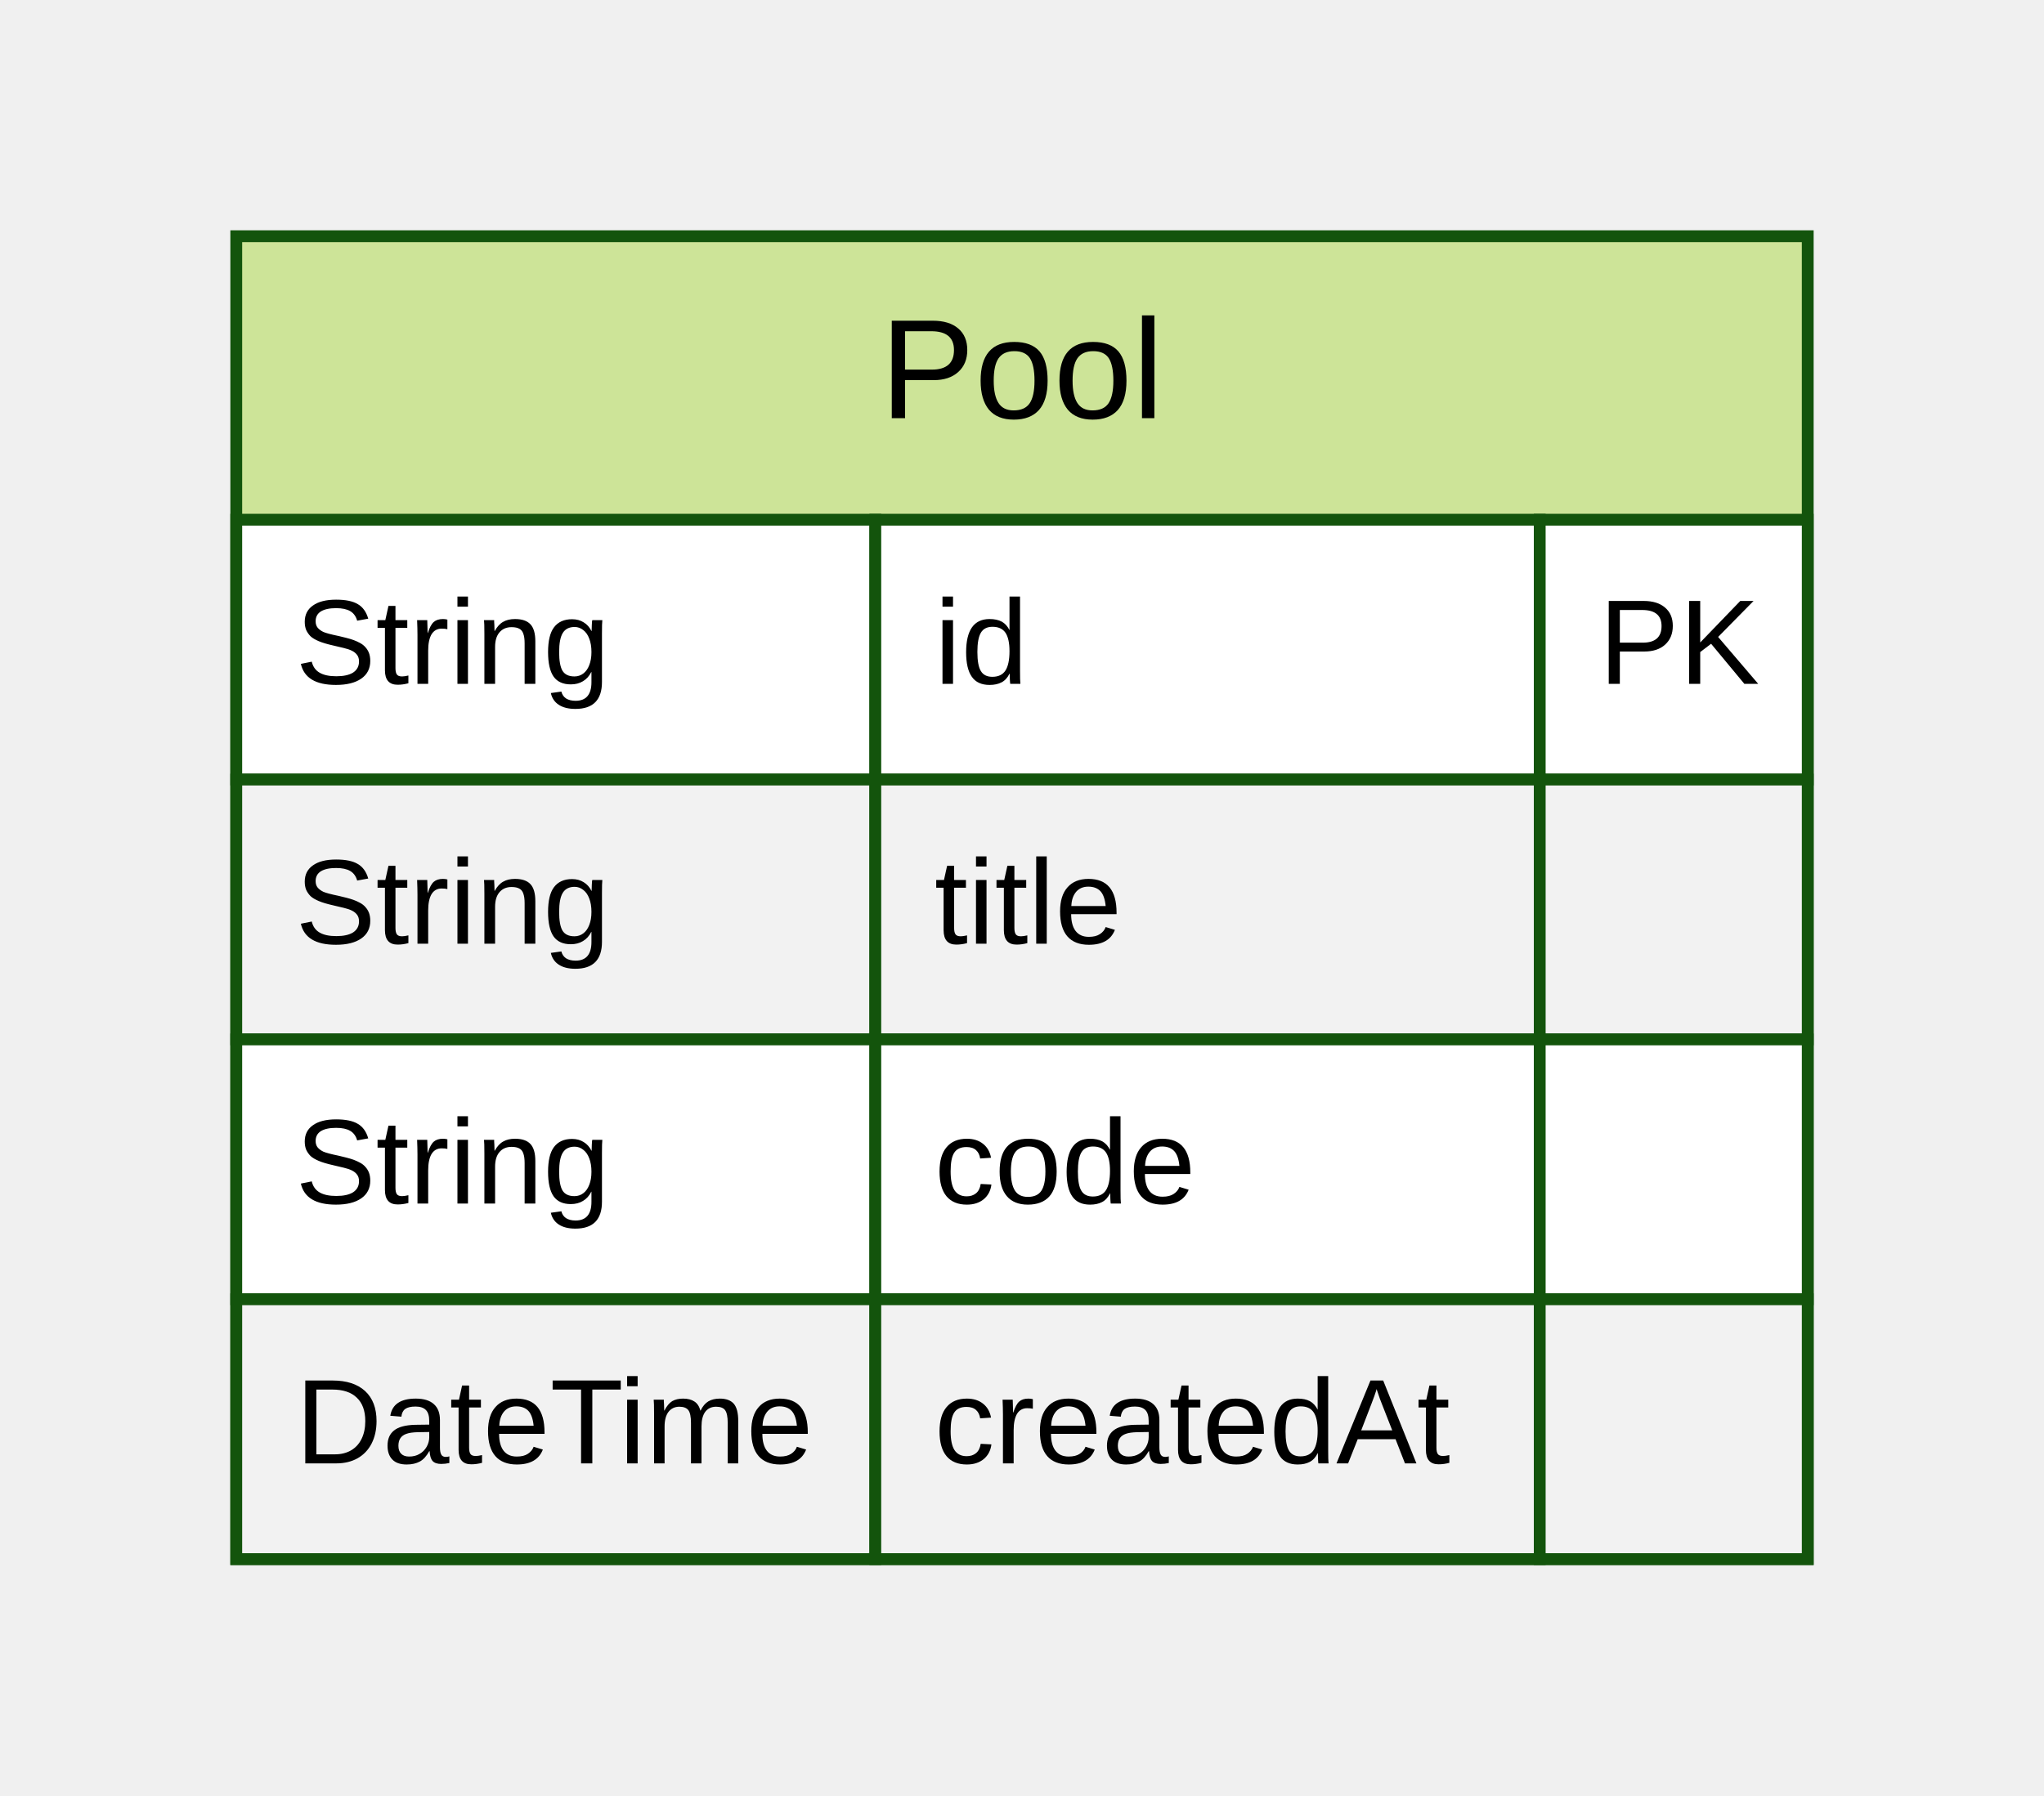
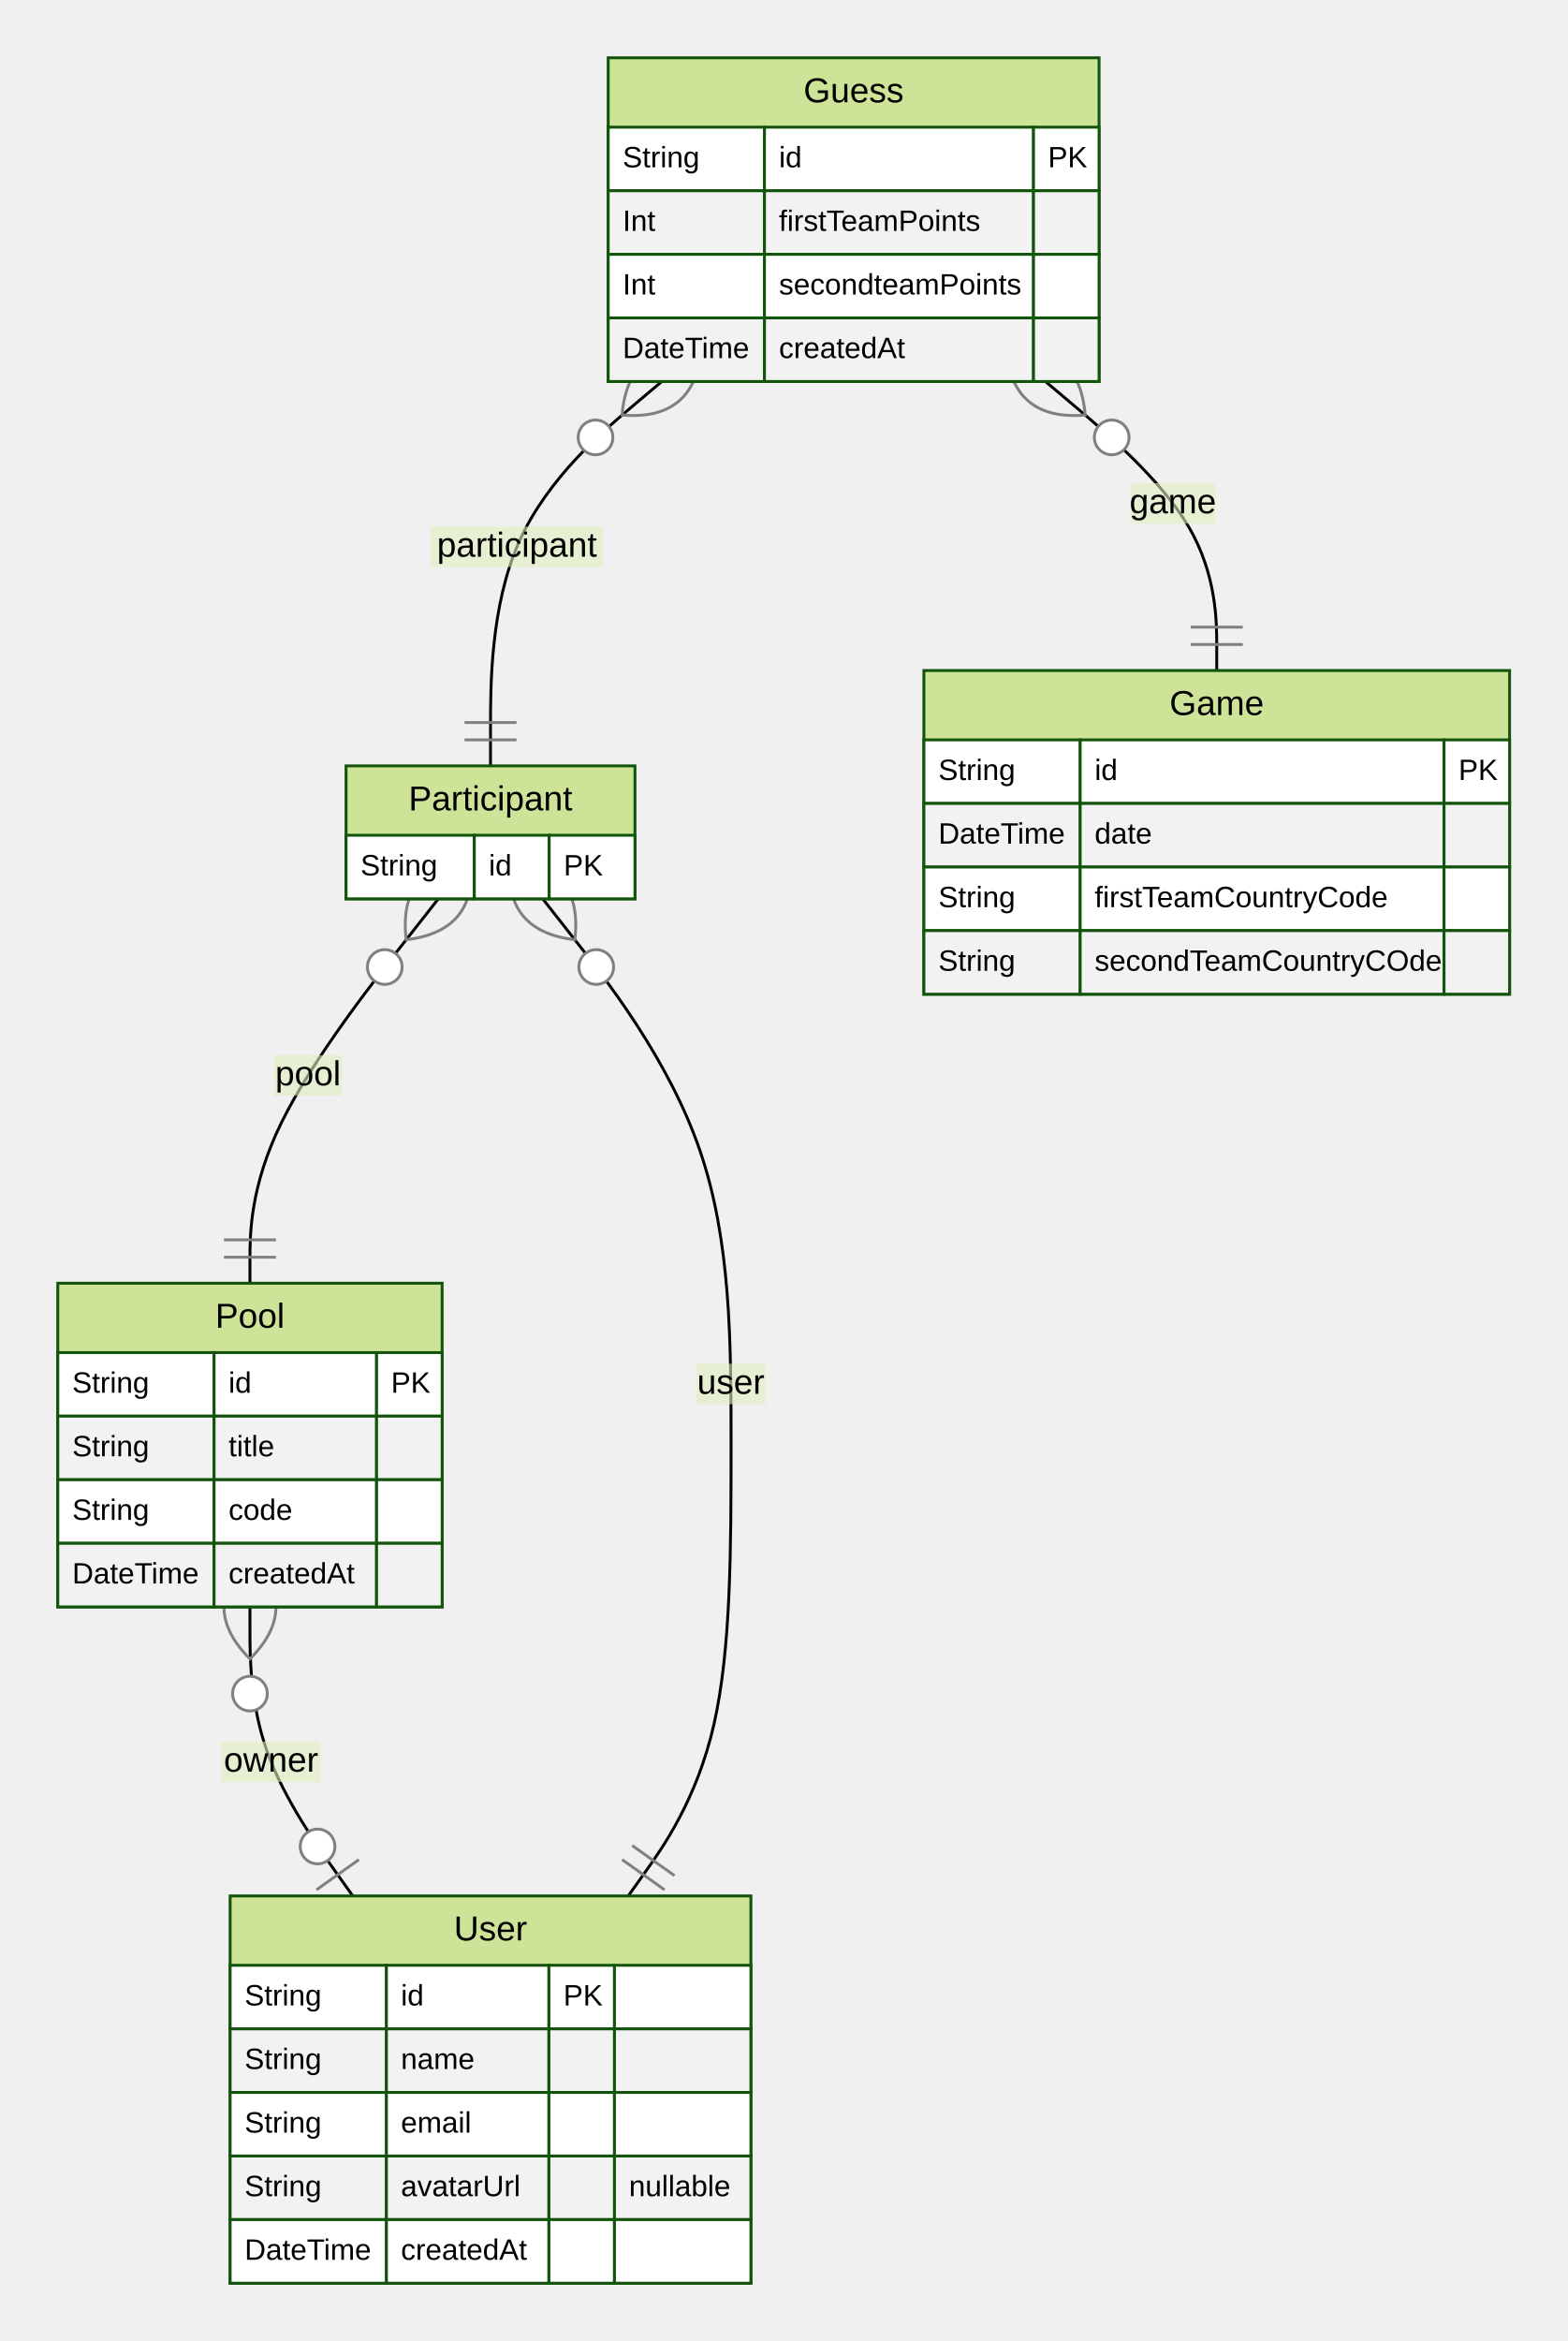
- <svg xmlns="http://www.w3.org/2000/svg" aria-labelledby="chart-title-mermaid-0 chart-desc-mermaid-0" role="img" viewBox="0 0 173.026 152" style="max-width: 173.026px; background-color: white;" width="100%" id="mermaid-0">
+ <svg xmlns="http://www.w3.org/2000/svg" aria-labelledby="chart-title-mermaid-0 chart-desc-mermaid-0" role="img" viewBox="0 0 542.482 810" style="max-width: 542.482px; background-color: white;" width="100%" id="mermaid-0">
  <style>#mermaid-0 {font-family:"trebuchet ms",verdana,arial,sans-serif;font-size:16px;fill:#000000;}#mermaid-0 .error-icon{fill:#552222;}#mermaid-0 .error-text{fill:#552222;stroke:#552222;}#mermaid-0 .edge-thickness-normal{stroke-width:2px;}#mermaid-0 .edge-thickness-thick{stroke-width:3.5px;}#mermaid-0 .edge-pattern-solid{stroke-dasharray:0;}#mermaid-0 .edge-pattern-dashed{stroke-dasharray:3;}#mermaid-0 .edge-pattern-dotted{stroke-dasharray:2;}#mermaid-0 .marker{fill:#000000;stroke:#000000;}#mermaid-0 .marker.cross{stroke:#000000;}#mermaid-0 svg{font-family:"trebuchet ms",verdana,arial,sans-serif;font-size:16px;}#mermaid-0 .entityBox{fill:#cde498;stroke:#13540c;}#mermaid-0 .attributeBoxOdd{fill:#ffffff;stroke:#13540c;}#mermaid-0 .attributeBoxEven{fill:#f2f2f2;stroke:#13540c;}#mermaid-0 .relationshipLabelBox{fill:hsl(78.158, 58.462%, 84.51%);opacity:0.7;background-color:hsl(78.158, 58.462%, 84.51%);}#mermaid-0 .relationshipLabelBox rect{opacity:0.5;}#mermaid-0 .relationshipLine{stroke:#000000;}#mermaid-0 :root{--mermaid-font-family:"trebuchet ms",verdana,arial,sans-serif;}</style>
  <g />
  <defs>
    <marker orient="auto" markerHeight="18" markerWidth="18" refY="9" refX="0" id="ONLY_ONE_START">
      <path d="M9,0 L9,18 M15,0 L15,18" fill="none" stroke="gray" />
    </marker>
  </defs>
  <defs>
    <marker orient="auto" markerHeight="18" markerWidth="18" refY="9" refX="18" id="ONLY_ONE_END">
      <path d="M3,0 L3,18 M9,0 L9,18" fill="none" stroke="gray" />
    </marker>
  </defs>
  <defs>
    <marker orient="auto" markerHeight="18" markerWidth="30" refY="9" refX="0" id="ZERO_OR_ONE_START">
      <circle r="6" cy="9" cx="21" fill="white" stroke="gray" />
      <path d="M9,0 L9,18" fill="none" stroke="gray" />
    </marker>
  </defs>
  <defs>
    <marker orient="auto" markerHeight="18" markerWidth="30" refY="9" refX="30" id="ZERO_OR_ONE_END">
      <circle r="6" cy="9" cx="9" fill="white" stroke="gray" />
      <path d="M21,0 L21,18" fill="none" stroke="gray" />
    </marker>
  </defs>
  <defs>
    <marker orient="auto" markerHeight="36" markerWidth="45" refY="18" refX="18" id="ONE_OR_MORE_START">
      <path d="M0,18 Q 18,0 36,18 Q 18,36 0,18 M42,9 L42,27" fill="none" stroke="gray" />
    </marker>
  </defs>
  <defs>
    <marker orient="auto" markerHeight="36" markerWidth="45" refY="18" refX="27" id="ONE_OR_MORE_END">
      <path d="M3,9 L3,27 M9,18 Q27,0 45,18 Q27,36 9,18" fill="none" stroke="gray" />
    </marker>
  </defs>
  <defs>
    <marker orient="auto" markerHeight="36" markerWidth="57" refY="18" refX="18" id="ZERO_OR_MORE_START">
      <circle r="6" cy="18" cx="48" fill="white" stroke="gray" />
      <path d="M0,18 Q18,0 36,18 Q18,36 0,18" fill="none" stroke="gray" />
    </marker>
  </defs>
  <defs>
    <marker orient="auto" markerHeight="36" markerWidth="57" refY="18" refX="39" id="ZERO_OR_MORE_END">
      <circle r="6" cy="18" cx="9" fill="white" stroke="gray" />
      <path d="M21,18 Q39,0 57,18 Q39,36 21,18" fill="none" stroke="gray" />
    </marker>
  </defs>
-   <g transform="translate(20,20 )" id="Pool">
+   <path marker-start="url(#ZERO_OR_MORE_START)" marker-end="url(#ZERO_OR_ONE_END)" fill="none" stroke="gray" d="M86.513,556L86.513,564.333C86.513,572.667,86.513,589.333,92.443,606C98.373,622.667,110.233,639.333,116.163,647.667L122.093,656" class="er relationshipLine" />
+   <path marker-start="url(#ZERO_OR_MORE_START)" marker-end="url(#ONLY_ONE_END)" fill="none" stroke="gray" d="M187.835,311L198.7,324.833C209.565,338.667,231.296,366.333,242.161,397.833C253.026,429.333,253.026,464.667,253.026,500C253.026,535.333,253.026,570.667,247.096,596.667C241.167,622.667,229.307,639.333,223.377,647.667L217.447,656" class="er relationshipLine" />
+   <path marker-start="url(#ZERO_OR_MORE_START)" marker-end="url(#ONLY_ONE_END)" fill="none" stroke="gray" d="M151.705,311L140.839,324.833C129.974,338.667,108.244,366.333,97.378,388.5C86.513,410.667,86.513,427.333,86.513,435.667L86.513,444" class="er relationshipLine" />
+   <path marker-start="url(#ZERO_OR_MORE_START)" marker-end="url(#ONLY_ONE_END)" fill="none" stroke="gray" d="M229.052,132L219.172,140.333C209.291,148.667,189.531,165.333,179.65,187.5C169.77,209.667,169.77,237.333,169.77,251.167L169.77,265" class="er relationshipLine" />
+   <path marker-start="url(#ZERO_OR_MORE_START)" marker-end="url(#ONLY_ONE_END)" fill="none" stroke="gray" d="M361.844,132L371.724,140.333C381.604,148.667,401.365,165.333,411.245,182C421.126,198.667,421.126,215.333,421.126,223.667L421.126,232" class="er relationshipLine" />
+   <g transform="translate(20,444 )" id="Pool">
    <rect height="112" width="133.026" y="0" x="0" stroke="gray" fill-opacity="100%" fill="honeydew" class="er entityBox" />
    <text transform="translate(66.51321,12)" style="font-family: &quot;trebuchet ms&quot;, verdana, arial, sans-serif;; font-size: 12px" text-anchor="middle" dominant-baseline="middle" y="0" x="0" id="entity-Pool" class="er entityLabel">Pool</text>
    <rect height="22" width="54.096" y="24" x="0" stroke="gray" fill-opacity="100%" fill="honeydew" class="er attributeBoxOdd" />
    <text transform="translate(5,35)" style="font-family: &quot;trebuchet ms&quot;, verdana, arial, sans-serif;; font-size: 10.2px" text-anchor="left" dominant-baseline="middle" y="0" x="0" id="entity-Pool-attr-1-type" class="er entityLabel">String</text>
    <rect height="22" width="56.243" y="24" x="54.096" stroke="gray" fill-opacity="100%" fill="honeydew" class="er attributeBoxOdd" />
    <text transform="translate(59.09555,35)" style="font-family: &quot;trebuchet ms&quot;, verdana, arial, sans-serif;; font-size: 10.2px" text-anchor="left" dominant-baseline="middle" y="0" x="0" id="entity-Pool-attr-1-name" class="er entityLabel">id</text>
    <rect height="22" width="22.688" y="24" x="110.339" stroke="gray" fill-opacity="100%" fill="honeydew" class="er attributeBoxOdd" />
    <text transform="translate(115.3387,35)" style="font-family: &quot;trebuchet ms&quot;, verdana, arial, sans-serif;; font-size: 10.2px" text-anchor="left" dominant-baseline="middle" y="0" x="0" id="entity-Pool-attr-1-key" class="er entityLabel">PK</text>
    <rect height="22" width="54.096" y="46" x="0" stroke="gray" fill-opacity="100%" fill="honeydew" class="er attributeBoxEven" />
    <text transform="translate(5,57)" style="font-family: &quot;trebuchet ms&quot;, verdana, arial, sans-serif;; font-size: 10.2px" text-anchor="left" dominant-baseline="middle" y="0" x="0" id="entity-Pool-attr-2-type" class="er entityLabel">String</text>
    <rect height="22" width="56.243" y="46" x="54.096" stroke="gray" fill-opacity="100%" fill="honeydew" class="er attributeBoxEven" />
    <text transform="translate(59.09555,57)" style="font-family: &quot;trebuchet ms&quot;, verdana, arial, sans-serif;; font-size: 10.2px" text-anchor="left" dominant-baseline="middle" y="0" x="0" id="entity-Pool-attr-2-name" class="er entityLabel">title</text>
    <rect height="22" width="22.688" y="46" x="110.339" stroke="gray" fill-opacity="100%" fill="honeydew" class="er attributeBoxEven" />
    <text transform="translate(115.3387,57)" style="font-family: &quot;trebuchet ms&quot;, verdana, arial, sans-serif;; font-size: 10.2px" text-anchor="left" dominant-baseline="middle" y="0" x="0" id="entity-Pool-attr-2-key" class="er entityLabel" />
    <rect height="22" width="54.096" y="68" x="0" stroke="gray" fill-opacity="100%" fill="honeydew" class="er attributeBoxOdd" />
    <text transform="translate(5,79)" style="font-family: &quot;trebuchet ms&quot;, verdana, arial, sans-serif;; font-size: 10.2px" text-anchor="left" dominant-baseline="middle" y="0" x="0" id="entity-Pool-attr-3-type" class="er entityLabel">String</text>
    <rect height="22" width="56.243" y="68" x="54.096" stroke="gray" fill-opacity="100%" fill="honeydew" class="er attributeBoxOdd" />
    <text transform="translate(59.09555,79)" style="font-family: &quot;trebuchet ms&quot;, verdana, arial, sans-serif;; font-size: 10.2px" text-anchor="left" dominant-baseline="middle" y="0" x="0" id="entity-Pool-attr-3-name" class="er entityLabel">code</text>
    <rect height="22" width="22.688" y="68" x="110.339" stroke="gray" fill-opacity="100%" fill="honeydew" class="er attributeBoxOdd" />
    <text transform="translate(115.3387,79)" style="font-family: &quot;trebuchet ms&quot;, verdana, arial, sans-serif;; font-size: 10.2px" text-anchor="left" dominant-baseline="middle" y="0" x="0" id="entity-Pool-attr-3-key" class="er entityLabel" />
    <rect height="22" width="54.096" y="90" x="0" stroke="gray" fill-opacity="100%" fill="honeydew" class="er attributeBoxEven" />
    <text transform="translate(5,101)" style="font-family: &quot;trebuchet ms&quot;, verdana, arial, sans-serif;; font-size: 10.2px" text-anchor="left" dominant-baseline="middle" y="0" x="0" id="entity-Pool-attr-4-type" class="er entityLabel">DateTime</text>
    <rect height="22" width="56.243" y="90" x="54.096" stroke="gray" fill-opacity="100%" fill="honeydew" class="er attributeBoxEven" />
    <text transform="translate(59.09555,101)" style="font-family: &quot;trebuchet ms&quot;, verdana, arial, sans-serif;; font-size: 10.2px" text-anchor="left" dominant-baseline="middle" y="0" x="0" id="entity-Pool-attr-4-name" class="er entityLabel">createdAt</text>
    <rect height="22" width="22.688" y="90" x="110.339" stroke="gray" fill-opacity="100%" fill="honeydew" class="er attributeBoxEven" />
    <text transform="translate(115.3387,101)" style="font-family: &quot;trebuchet ms&quot;, verdana, arial, sans-serif;; font-size: 10.2px" text-anchor="left" dominant-baseline="middle" y="0" x="0" id="entity-Pool-attr-4-key" class="er entityLabel" />
  </g>
+   <g transform="translate(119.7698,265 )" id="Participant">
+     <rect height="46" width="100" y="0" x="0" stroke="gray" fill-opacity="100%" fill="honeydew" class="er entityBox" />
+     <text transform="translate(50,12)" style="font-family: &quot;trebuchet ms&quot;, verdana, arial, sans-serif;; font-size: 12px" text-anchor="middle" dominant-baseline="middle" y="0" x="0" id="entity-Participant" class="er entityLabel">Participant</text>
+     <rect height="22" width="44.399" y="24" x="0" stroke="gray" fill-opacity="100%" fill="honeydew" class="er attributeBoxOdd" />
+     <text transform="translate(5,35)" style="font-family: &quot;trebuchet ms&quot;, verdana, arial, sans-serif;; font-size: 10.2px" text-anchor="left" dominant-baseline="middle" y="0" x="0" id="entity-Participant-attr-1-type" class="er entityLabel">String</text>
+     <rect height="22" width="25.911" y="24" x="44.399" stroke="gray" fill-opacity="100%" fill="honeydew" class="er attributeBoxOdd" />
+     <text transform="translate(49.39862,35)" style="font-family: &quot;trebuchet ms&quot;, verdana, arial, sans-serif;; font-size: 10.2px" text-anchor="left" dominant-baseline="middle" y="0" x="0" id="entity-Participant-attr-1-name" class="er entityLabel">id</text>
+     <rect height="22" width="29.69" y="24" x="70.31" stroke="gray" fill-opacity="100%" fill="honeydew" class="er attributeBoxOdd" />
+     <text transform="translate(75.30976,35)" style="font-family: &quot;trebuchet ms&quot;, verdana, arial, sans-serif;; font-size: 10.2px" text-anchor="left" dominant-baseline="middle" y="0" x="0" id="entity-Participant-attr-1-key" class="er entityLabel">PK</text>
+   </g>
+   <g transform="translate(79.65034,656 )" id="User">
+     <rect height="134" width="180.239" y="0" x="0" stroke="gray" fill-opacity="100%" fill="honeydew" class="er entityBox" />
+     <text transform="translate(90.11948,12)" style="font-family: &quot;trebuchet ms&quot;, verdana, arial, sans-serif;; font-size: 12px" text-anchor="middle" dominant-baseline="middle" y="0" x="0" id="entity-User" class="er entityLabel">User</text>
+     <rect height="22" width="54.096" y="24" x="0" stroke="gray" fill-opacity="100%" fill="honeydew" class="er attributeBoxOdd" />
+     <text transform="translate(5,35)" style="font-family: &quot;trebuchet ms&quot;, verdana, arial, sans-serif;; font-size: 10.2px" text-anchor="left" dominant-baseline="middle" y="0" x="0" id="entity-User-attr-1-type" class="er entityLabel">String</text>
+     <rect height="22" width="56.243" y="24" x="54.096" stroke="gray" fill-opacity="100%" fill="honeydew" class="er attributeBoxOdd" />
+     <text transform="translate(59.09555,35)" style="font-family: &quot;trebuchet ms&quot;, verdana, arial, sans-serif;; font-size: 10.2px" text-anchor="left" dominant-baseline="middle" y="0" x="0" id="entity-User-attr-1-name" class="er entityLabel">id</text>
+     <rect height="22" width="22.688" y="24" x="110.339" stroke="gray" fill-opacity="100%" fill="honeydew" class="er attributeBoxOdd" />
+     <text transform="translate(115.3387,35)" style="font-family: &quot;trebuchet ms&quot;, verdana, arial, sans-serif;; font-size: 10.2px" text-anchor="left" dominant-baseline="middle" y="0" x="0" id="entity-User-attr-1-key" class="er entityLabel">PK</text>
+     <rect height="22" width="47.213" y="24" x="133.026" stroke="gray" fill-opacity="100%" fill="honeydew" class="er attributeBoxOdd" />
+     <text transform="translate(138.0264,35)" style="font-family: &quot;trebuchet ms&quot;, verdana, arial, sans-serif;; font-size: 10.2px" text-anchor="left" dominant-baseline="middle" y="0" x="0" id="entity-User-attr-1-comment" class="er entityLabel" />
+     <rect height="22" width="54.096" y="46" x="0" stroke="gray" fill-opacity="100%" fill="honeydew" class="er attributeBoxEven" />
+     <text transform="translate(5,57)" style="font-family: &quot;trebuchet ms&quot;, verdana, arial, sans-serif;; font-size: 10.2px" text-anchor="left" dominant-baseline="middle" y="0" x="0" id="entity-User-attr-2-type" class="er entityLabel">String</text>
+     <rect height="22" width="56.243" y="46" x="54.096" stroke="gray" fill-opacity="100%" fill="honeydew" class="er attributeBoxEven" />
+     <text transform="translate(59.09555,57)" style="font-family: &quot;trebuchet ms&quot;, verdana, arial, sans-serif;; font-size: 10.2px" text-anchor="left" dominant-baseline="middle" y="0" x="0" id="entity-User-attr-2-name" class="er entityLabel">name</text>
+     <rect height="22" width="22.688" y="46" x="110.339" stroke="gray" fill-opacity="100%" fill="honeydew" class="er attributeBoxEven" />
+     <text transform="translate(115.3387,57)" style="font-family: &quot;trebuchet ms&quot;, verdana, arial, sans-serif;; font-size: 10.2px" text-anchor="left" dominant-baseline="middle" y="0" x="0" id="entity-User-attr-2-key" class="er entityLabel" />
+     <rect height="22" width="47.213" y="46" x="133.026" stroke="gray" fill-opacity="100%" fill="honeydew" class="er attributeBoxEven" />
+     <text transform="translate(138.0264,57)" style="font-family: &quot;trebuchet ms&quot;, verdana, arial, sans-serif;; font-size: 10.2px" text-anchor="left" dominant-baseline="middle" y="0" x="0" id="entity-User-attr-2-comment" class="er entityLabel" />
+     <rect height="22" width="54.096" y="68" x="0" stroke="gray" fill-opacity="100%" fill="honeydew" class="er attributeBoxOdd" />
+     <text transform="translate(5,79)" style="font-family: &quot;trebuchet ms&quot;, verdana, arial, sans-serif;; font-size: 10.2px" text-anchor="left" dominant-baseline="middle" y="0" x="0" id="entity-User-attr-3-type" class="er entityLabel">String</text>
+     <rect height="22" width="56.243" y="68" x="54.096" stroke="gray" fill-opacity="100%" fill="honeydew" class="er attributeBoxOdd" />
+     <text transform="translate(59.09555,79)" style="font-family: &quot;trebuchet ms&quot;, verdana, arial, sans-serif;; font-size: 10.2px" text-anchor="left" dominant-baseline="middle" y="0" x="0" id="entity-User-attr-3-name" class="er entityLabel">email</text>
+     <rect height="22" width="22.688" y="68" x="110.339" stroke="gray" fill-opacity="100%" fill="honeydew" class="er attributeBoxOdd" />
+     <text transform="translate(115.3387,79)" style="font-family: &quot;trebuchet ms&quot;, verdana, arial, sans-serif;; font-size: 10.2px" text-anchor="left" dominant-baseline="middle" y="0" x="0" id="entity-User-attr-3-key" class="er entityLabel" />
+     <rect height="22" width="47.213" y="68" x="133.026" stroke="gray" fill-opacity="100%" fill="honeydew" class="er attributeBoxOdd" />
+     <text transform="translate(138.0264,79)" style="font-family: &quot;trebuchet ms&quot;, verdana, arial, sans-serif;; font-size: 10.2px" text-anchor="left" dominant-baseline="middle" y="0" x="0" id="entity-User-attr-3-comment" class="er entityLabel" />
+     <rect height="22" width="54.096" y="90" x="0" stroke="gray" fill-opacity="100%" fill="honeydew" class="er attributeBoxEven" />
+     <text transform="translate(5,101)" style="font-family: &quot;trebuchet ms&quot;, verdana, arial, sans-serif;; font-size: 10.2px" text-anchor="left" dominant-baseline="middle" y="0" x="0" id="entity-User-attr-4-type" class="er entityLabel">String</text>
+     <rect height="22" width="56.243" y="90" x="54.096" stroke="gray" fill-opacity="100%" fill="honeydew" class="er attributeBoxEven" />
+     <text transform="translate(59.09555,101)" style="font-family: &quot;trebuchet ms&quot;, verdana, arial, sans-serif;; font-size: 10.2px" text-anchor="left" dominant-baseline="middle" y="0" x="0" id="entity-User-attr-4-name" class="er entityLabel">avatarUrl</text>
+     <rect height="22" width="22.688" y="90" x="110.339" stroke="gray" fill-opacity="100%" fill="honeydew" class="er attributeBoxEven" />
+     <text transform="translate(115.3387,101)" style="font-family: &quot;trebuchet ms&quot;, verdana, arial, sans-serif;; font-size: 10.2px" text-anchor="left" dominant-baseline="middle" y="0" x="0" id="entity-User-attr-4-key" class="er entityLabel" />
+     <rect height="22" width="47.213" y="90" x="133.026" stroke="gray" fill-opacity="100%" fill="honeydew" class="er attributeBoxEven" />
+     <text transform="translate(138.0264,101)" style="font-family: &quot;trebuchet ms&quot;, verdana, arial, sans-serif;; font-size: 10.2px" text-anchor="left" dominant-baseline="middle" y="0" x="0" id="entity-User-attr-4-comment" class="er entityLabel">nullable</text>
+     <rect height="22" width="54.096" y="112" x="0" stroke="gray" fill-opacity="100%" fill="honeydew" class="er attributeBoxOdd" />
+     <text transform="translate(5,123)" style="font-family: &quot;trebuchet ms&quot;, verdana, arial, sans-serif;; font-size: 10.2px" text-anchor="left" dominant-baseline="middle" y="0" x="0" id="entity-User-attr-5-type" class="er entityLabel">DateTime</text>
+     <rect height="22" width="56.243" y="112" x="54.096" stroke="gray" fill-opacity="100%" fill="honeydew" class="er attributeBoxOdd" />
+     <text transform="translate(59.09555,123)" style="font-family: &quot;trebuchet ms&quot;, verdana, arial, sans-serif;; font-size: 10.2px" text-anchor="left" dominant-baseline="middle" y="0" x="0" id="entity-User-attr-5-name" class="er entityLabel">createdAt</text>
+     <rect height="22" width="22.688" y="112" x="110.339" stroke="gray" fill-opacity="100%" fill="honeydew" class="er attributeBoxOdd" />
+     <text transform="translate(115.3387,123)" style="font-family: &quot;trebuchet ms&quot;, verdana, arial, sans-serif;; font-size: 10.2px" text-anchor="left" dominant-baseline="middle" y="0" x="0" id="entity-User-attr-5-key" class="er entityLabel" />
+     <rect height="22" width="47.213" y="112" x="133.026" stroke="gray" fill-opacity="100%" fill="honeydew" class="er attributeBoxOdd" />
+     <text transform="translate(138.0264,123)" style="font-family: &quot;trebuchet ms&quot;, verdana, arial, sans-serif;; font-size: 10.2px" text-anchor="left" dominant-baseline="middle" y="0" x="0" id="entity-User-attr-5-comment" class="er entityLabel" />
+   </g>
+   <g transform="translate(319.7698,232 )" id="Game">
+     <rect height="112" width="202.712" y="0" x="0" stroke="gray" fill-opacity="100%" fill="honeydew" class="er entityBox" />
+     <text transform="translate(101.356,12)" style="font-family: &quot;trebuchet ms&quot;, verdana, arial, sans-serif;; font-size: 12px" text-anchor="middle" dominant-baseline="middle" y="0" x="0" id="entity-Game" class="er entityLabel">Game</text>
+     <rect height="22" width="54.096" y="24" x="0" stroke="gray" fill-opacity="100%" fill="honeydew" class="er attributeBoxOdd" />
+     <text transform="translate(5,35)" style="font-family: &quot;trebuchet ms&quot;, verdana, arial, sans-serif;; font-size: 10.2px" text-anchor="left" dominant-baseline="middle" y="0" x="0" id="entity-Game-attr-1-type" class="er entityLabel">String</text>
+     <rect height="22" width="125.929" y="24" x="54.096" stroke="gray" fill-opacity="100%" fill="honeydew" class="er attributeBoxOdd" />
+     <text transform="translate(59.09555,35)" style="font-family: &quot;trebuchet ms&quot;, verdana, arial, sans-serif;; font-size: 10.2px" text-anchor="left" dominant-baseline="middle" y="0" x="0" id="entity-Game-attr-1-name" class="er entityLabel">id</text>
+     <rect height="22" width="22.688" y="24" x="180.024" stroke="gray" fill-opacity="100%" fill="honeydew" class="er attributeBoxOdd" />
+     <text transform="translate(185.0243,35)" style="font-family: &quot;trebuchet ms&quot;, verdana, arial, sans-serif;; font-size: 10.2px" text-anchor="left" dominant-baseline="middle" y="0" x="0" id="entity-Game-attr-1-key" class="er entityLabel">PK</text>
+     <rect height="22" width="54.096" y="46" x="0" stroke="gray" fill-opacity="100%" fill="honeydew" class="er attributeBoxEven" />
+     <text transform="translate(5,57)" style="font-family: &quot;trebuchet ms&quot;, verdana, arial, sans-serif;; font-size: 10.2px" text-anchor="left" dominant-baseline="middle" y="0" x="0" id="entity-Game-attr-2-type" class="er entityLabel">DateTime</text>
+     <rect height="22" width="125.929" y="46" x="54.096" stroke="gray" fill-opacity="100%" fill="honeydew" class="er attributeBoxEven" />
+     <text transform="translate(59.09555,57)" style="font-family: &quot;trebuchet ms&quot;, verdana, arial, sans-serif;; font-size: 10.2px" text-anchor="left" dominant-baseline="middle" y="0" x="0" id="entity-Game-attr-2-name" class="er entityLabel">date</text>
+     <rect height="22" width="22.688" y="46" x="180.024" stroke="gray" fill-opacity="100%" fill="honeydew" class="er attributeBoxEven" />
+     <text transform="translate(185.0243,57)" style="font-family: &quot;trebuchet ms&quot;, verdana, arial, sans-serif;; font-size: 10.2px" text-anchor="left" dominant-baseline="middle" y="0" x="0" id="entity-Game-attr-2-key" class="er entityLabel" />
+     <rect height="22" width="54.096" y="68" x="0" stroke="gray" fill-opacity="100%" fill="honeydew" class="er attributeBoxOdd" />
+     <text transform="translate(5,79)" style="font-family: &quot;trebuchet ms&quot;, verdana, arial, sans-serif;; font-size: 10.2px" text-anchor="left" dominant-baseline="middle" y="0" x="0" id="entity-Game-attr-3-type" class="er entityLabel">String</text>
+     <rect height="22" width="125.929" y="68" x="54.096" stroke="gray" fill-opacity="100%" fill="honeydew" class="er attributeBoxOdd" />
+     <text transform="translate(59.09555,79)" style="font-family: &quot;trebuchet ms&quot;, verdana, arial, sans-serif;; font-size: 10.2px" text-anchor="left" dominant-baseline="middle" y="0" x="0" id="entity-Game-attr-3-name" class="er entityLabel">firstTeamCountryCode</text>
+     <rect height="22" width="22.688" y="68" x="180.024" stroke="gray" fill-opacity="100%" fill="honeydew" class="er attributeBoxOdd" />
+     <text transform="translate(185.0243,79)" style="font-family: &quot;trebuchet ms&quot;, verdana, arial, sans-serif;; font-size: 10.2px" text-anchor="left" dominant-baseline="middle" y="0" x="0" id="entity-Game-attr-3-key" class="er entityLabel" />
+     <rect height="22" width="54.096" y="90" x="0" stroke="gray" fill-opacity="100%" fill="honeydew" class="er attributeBoxEven" />
+     <text transform="translate(5,101)" style="font-family: &quot;trebuchet ms&quot;, verdana, arial, sans-serif;; font-size: 10.2px" text-anchor="left" dominant-baseline="middle" y="0" x="0" id="entity-Game-attr-4-type" class="er entityLabel">String</text>
+     <rect height="22" width="125.929" y="90" x="54.096" stroke="gray" fill-opacity="100%" fill="honeydew" class="er attributeBoxEven" />
+     <text transform="translate(59.09555,101)" style="font-family: &quot;trebuchet ms&quot;, verdana, arial, sans-serif;; font-size: 10.2px" text-anchor="left" dominant-baseline="middle" y="0" x="0" id="entity-Game-attr-4-name" class="er entityLabel">secondTeamCountryCOde</text>
+     <rect height="22" width="22.688" y="90" x="180.024" stroke="gray" fill-opacity="100%" fill="honeydew" class="er attributeBoxEven" />
+     <text transform="translate(185.0243,101)" style="font-family: &quot;trebuchet ms&quot;, verdana, arial, sans-serif;; font-size: 10.2px" text-anchor="left" dominant-baseline="middle" y="0" x="0" id="entity-Game-attr-4-key" class="er entityLabel" />
+   </g>
+   <g transform="translate(210.4994,20 )" id="Guess">
+     <rect height="112" width="169.897" y="0" x="0" stroke="gray" fill-opacity="100%" fill="honeydew" class="er entityBox" />
+     <text transform="translate(84.94839,12)" style="font-family: &quot;trebuchet ms&quot;, verdana, arial, sans-serif;; font-size: 12px" text-anchor="middle" dominant-baseline="middle" y="0" x="0" id="entity-Guess" class="er entityLabel">Guess</text>
+     <rect height="22" width="54.096" y="24" x="0" stroke="gray" fill-opacity="100%" fill="honeydew" class="er attributeBoxOdd" />
+     <text transform="translate(5,35)" style="font-family: &quot;trebuchet ms&quot;, verdana, arial, sans-serif;; font-size: 10.2px" text-anchor="left" dominant-baseline="middle" y="0" x="0" id="entity-Guess-attr-1-type" class="er entityLabel">String</text>
+     <rect height="22" width="93.114" y="24" x="54.096" stroke="gray" fill-opacity="100%" fill="honeydew" class="er attributeBoxOdd" />
+     <text transform="translate(59.09555,35)" style="font-family: &quot;trebuchet ms&quot;, verdana, arial, sans-serif;; font-size: 10.2px" text-anchor="left" dominant-baseline="middle" y="0" x="0" id="entity-Guess-attr-1-name" class="er entityLabel">id</text>
+     <rect height="22" width="22.688" y="24" x="147.209" stroke="gray" fill-opacity="100%" fill="honeydew" class="er attributeBoxOdd" />
+     <text transform="translate(152.2091,35)" style="font-family: &quot;trebuchet ms&quot;, verdana, arial, sans-serif;; font-size: 10.2px" text-anchor="left" dominant-baseline="middle" y="0" x="0" id="entity-Guess-attr-1-key" class="er entityLabel">PK</text>
+     <rect height="22" width="54.096" y="46" x="0" stroke="gray" fill-opacity="100%" fill="honeydew" class="er attributeBoxEven" />
+     <text transform="translate(5,57)" style="font-family: &quot;trebuchet ms&quot;, verdana, arial, sans-serif;; font-size: 10.2px" text-anchor="left" dominant-baseline="middle" y="0" x="0" id="entity-Guess-attr-2-type" class="er entityLabel">Int</text>
+     <rect height="22" width="93.114" y="46" x="54.096" stroke="gray" fill-opacity="100%" fill="honeydew" class="er attributeBoxEven" />
+     <text transform="translate(59.09555,57)" style="font-family: &quot;trebuchet ms&quot;, verdana, arial, sans-serif;; font-size: 10.2px" text-anchor="left" dominant-baseline="middle" y="0" x="0" id="entity-Guess-attr-2-name" class="er entityLabel">firstTeamPoints</text>
+     <rect height="22" width="22.688" y="46" x="147.209" stroke="gray" fill-opacity="100%" fill="honeydew" class="er attributeBoxEven" />
+     <text transform="translate(152.2091,57)" style="font-family: &quot;trebuchet ms&quot;, verdana, arial, sans-serif;; font-size: 10.2px" text-anchor="left" dominant-baseline="middle" y="0" x="0" id="entity-Guess-attr-2-key" class="er entityLabel" />
+     <rect height="22" width="54.096" y="68" x="0" stroke="gray" fill-opacity="100%" fill="honeydew" class="er attributeBoxOdd" />
+     <text transform="translate(5,79)" style="font-family: &quot;trebuchet ms&quot;, verdana, arial, sans-serif;; font-size: 10.2px" text-anchor="left" dominant-baseline="middle" y="0" x="0" id="entity-Guess-attr-3-type" class="er entityLabel">Int</text>
+     <rect height="22" width="93.114" y="68" x="54.096" stroke="gray" fill-opacity="100%" fill="honeydew" class="er attributeBoxOdd" />
+     <text transform="translate(59.09555,79)" style="font-family: &quot;trebuchet ms&quot;, verdana, arial, sans-serif;; font-size: 10.2px" text-anchor="left" dominant-baseline="middle" y="0" x="0" id="entity-Guess-attr-3-name" class="er entityLabel">secondteamPoints</text>
+     <rect height="22" width="22.688" y="68" x="147.209" stroke="gray" fill-opacity="100%" fill="honeydew" class="er attributeBoxOdd" />
+     <text transform="translate(152.2091,79)" style="font-family: &quot;trebuchet ms&quot;, verdana, arial, sans-serif;; font-size: 10.2px" text-anchor="left" dominant-baseline="middle" y="0" x="0" id="entity-Guess-attr-3-key" class="er entityLabel" />
+     <rect height="22" width="54.096" y="90" x="0" stroke="gray" fill-opacity="100%" fill="honeydew" class="er attributeBoxEven" />
+     <text transform="translate(5,101)" style="font-family: &quot;trebuchet ms&quot;, verdana, arial, sans-serif;; font-size: 10.2px" text-anchor="left" dominant-baseline="middle" y="0" x="0" id="entity-Guess-attr-4-type" class="er entityLabel">DateTime</text>
+     <rect height="22" width="93.114" y="90" x="54.096" stroke="gray" fill-opacity="100%" fill="honeydew" class="er attributeBoxEven" />
+     <text transform="translate(59.09555,101)" style="font-family: &quot;trebuchet ms&quot;, verdana, arial, sans-serif;; font-size: 10.2px" text-anchor="left" dominant-baseline="middle" y="0" x="0" id="entity-Guess-attr-4-name" class="er entityLabel">createdAt</text>
+     <rect height="22" width="22.688" y="90" x="147.209" stroke="gray" fill-opacity="100%" fill="honeydew" class="er attributeBoxEven" />
+     <text transform="translate(152.2091,101)" style="font-family: &quot;trebuchet ms&quot;, verdana, arial, sans-serif;; font-size: 10.2px" text-anchor="left" dominant-baseline="middle" y="0" x="0" id="entity-Guess-attr-4-key" class="er entityLabel" />
+   </g>
+   <rect fill-opacity="85%" fill="white" height="14" width="34.471" y="602.592" x="76.574" class="er relationshipLabelBox" />
+   <text style="font-family: &quot;trebuchet ms&quot;, verdana, arial, sans-serif;; font-size: 12px" dominant-baseline="middle" text-anchor="middle" y="609.592" x="93.81" id="rel1" class="er relationshipLabel">owner</text>
+   <rect fill-opacity="85%" fill="white" height="14" width="23.959" y="471.862" x="240.96" class="er relationshipLabelBox" />
+   <text style="font-family: &quot;trebuchet ms&quot;, verdana, arial, sans-serif;; font-size: 12px" dominant-baseline="middle" text-anchor="middle" y="478.862" x="252.94" id="rel2" class="er relationshipLabel">user</text>
+   <rect fill-opacity="85%" fill="white" height="14" width="23.564" y="365.133" x="94.824" class="er relationshipLabelBox" />
+   <text style="font-family: &quot;trebuchet ms&quot;, verdana, arial, sans-serif;; font-size: 12px" dominant-baseline="middle" text-anchor="middle" y="372.133" x="106.606" id="rel3" class="er relationshipLabel">pool</text>
+   <rect fill-opacity="85%" fill="white" height="14" width="59.744" y="182.215" x="149.038" class="er relationshipLabelBox" />
+   <text style="font-family: &quot;trebuchet ms&quot;, verdana, arial, sans-serif;; font-size: 12px" dominant-baseline="middle" text-anchor="middle" y="189.215" x="178.91" id="rel4" class="er relationshipLabel">participant</text>
+   <rect fill-opacity="85%" fill="white" height="14" width="29.289" y="167.193" x="391.301" class="er relationshipLabelBox" />
+   <text style="font-family: &quot;trebuchet ms&quot;, verdana, arial, sans-serif;; font-size: 12px" dominant-baseline="middle" text-anchor="middle" y="174.193" x="405.946" id="rel5" class="er relationshipLabel">game</text>
</svg>
